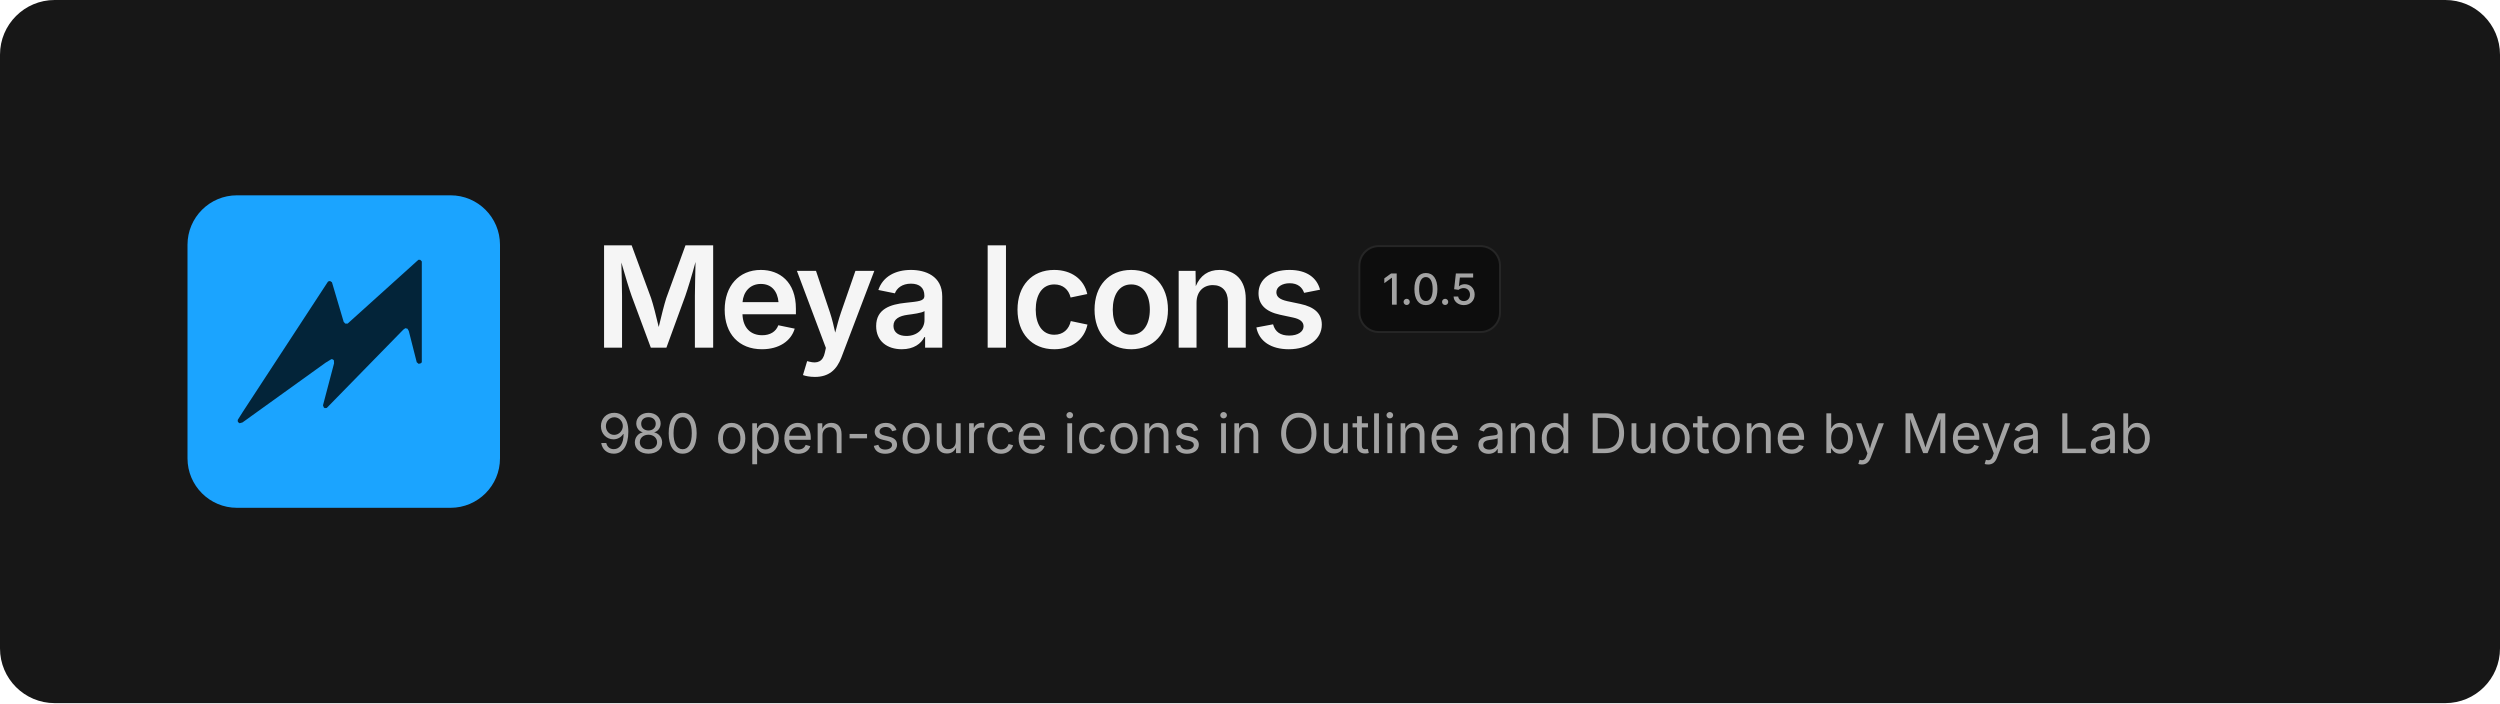
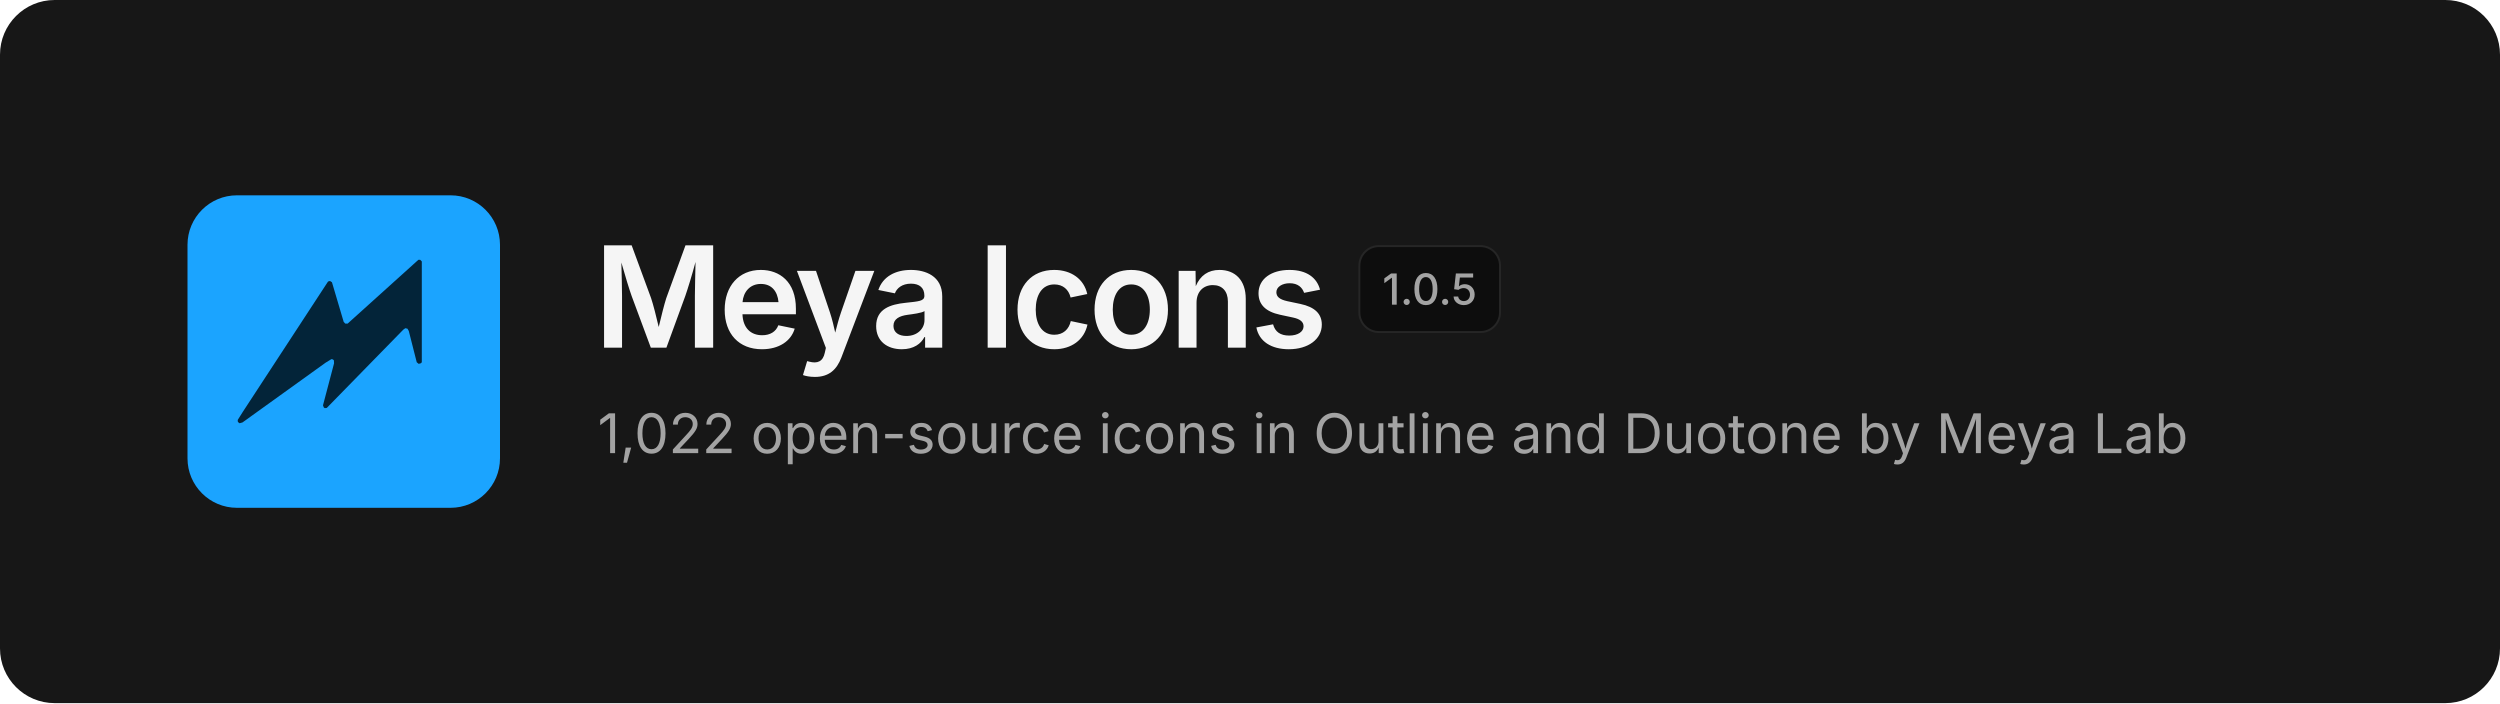
<svg xmlns="http://www.w3.org/2000/svg" width="1280" height="360" viewBox="0 0 1280 360" fill="none">
  <rect width="1280" height="360" rx="28" fill="#171717" />
  <svg x="96" y="100" width="160" height="160" viewBox="0 0 480 480">
    <rect width="480" height="480" rx="76" fill="#1BA4FF" />
    <path d="M354.6 99.1 L357.4 99.1 L359.9 101.6 L359.9 256.4 L358.6 257.9 L355.1 258.9 L352.1 256.4 L339.9 208.4 L337.9 204.9 L334.6 204.1 L331.4 206.4 L213.9 326.6 L210.9 326.9 L209.4 325.9 L208.1 322.6 L225.1 258.1 L224.9 253.6 L223.4 252.1 L221.1 251.6 L212.1 257.1 L84.4 348.9 L79.9 350.1 L77.4 348.1 L77.1 345.1 L85.1 332.4 L215.9 132.4 L218.9 131.6 L221.9 133.6 L239.9 194.4 L242.4 197.1 L245.9 197.1Z" fill="#032439" />
  </svg>
  <text x="304" y="178" font-family="Inter, -apple-system, 'Segoe UI', Helvetica, Arial, sans-serif" font-size="72" font-weight="600" letter-spacing="-2.5" fill="#F5F5F5">Meya Icons</text>
  <rect x="696" y="126" width="72" height="44" rx="10" fill="#0D0D0D" stroke="#262626" />
  <text x="732" y="156" text-anchor="middle" font-family="Inter, -apple-system, 'Segoe UI', Helvetica, Arial, sans-serif" font-size="22" font-weight="500" fill="#A3A3A3">1.0.5</text>
-   <text x="306" y="232" font-family="Inter, -apple-system, 'Segoe UI', Helvetica, Arial, sans-serif" font-size="28" fill="#A3A3A3">980 open-source icons in Outline and Duotone by Meya Lab</text>
+   <text x="306" y="232" font-family="Inter, -apple-system, 'Segoe UI', Helvetica, Arial, sans-serif" font-size="28" fill="#A3A3A3">1,022 open-source icons in Outline and Duotone by Meya Lab</text>
</svg>
